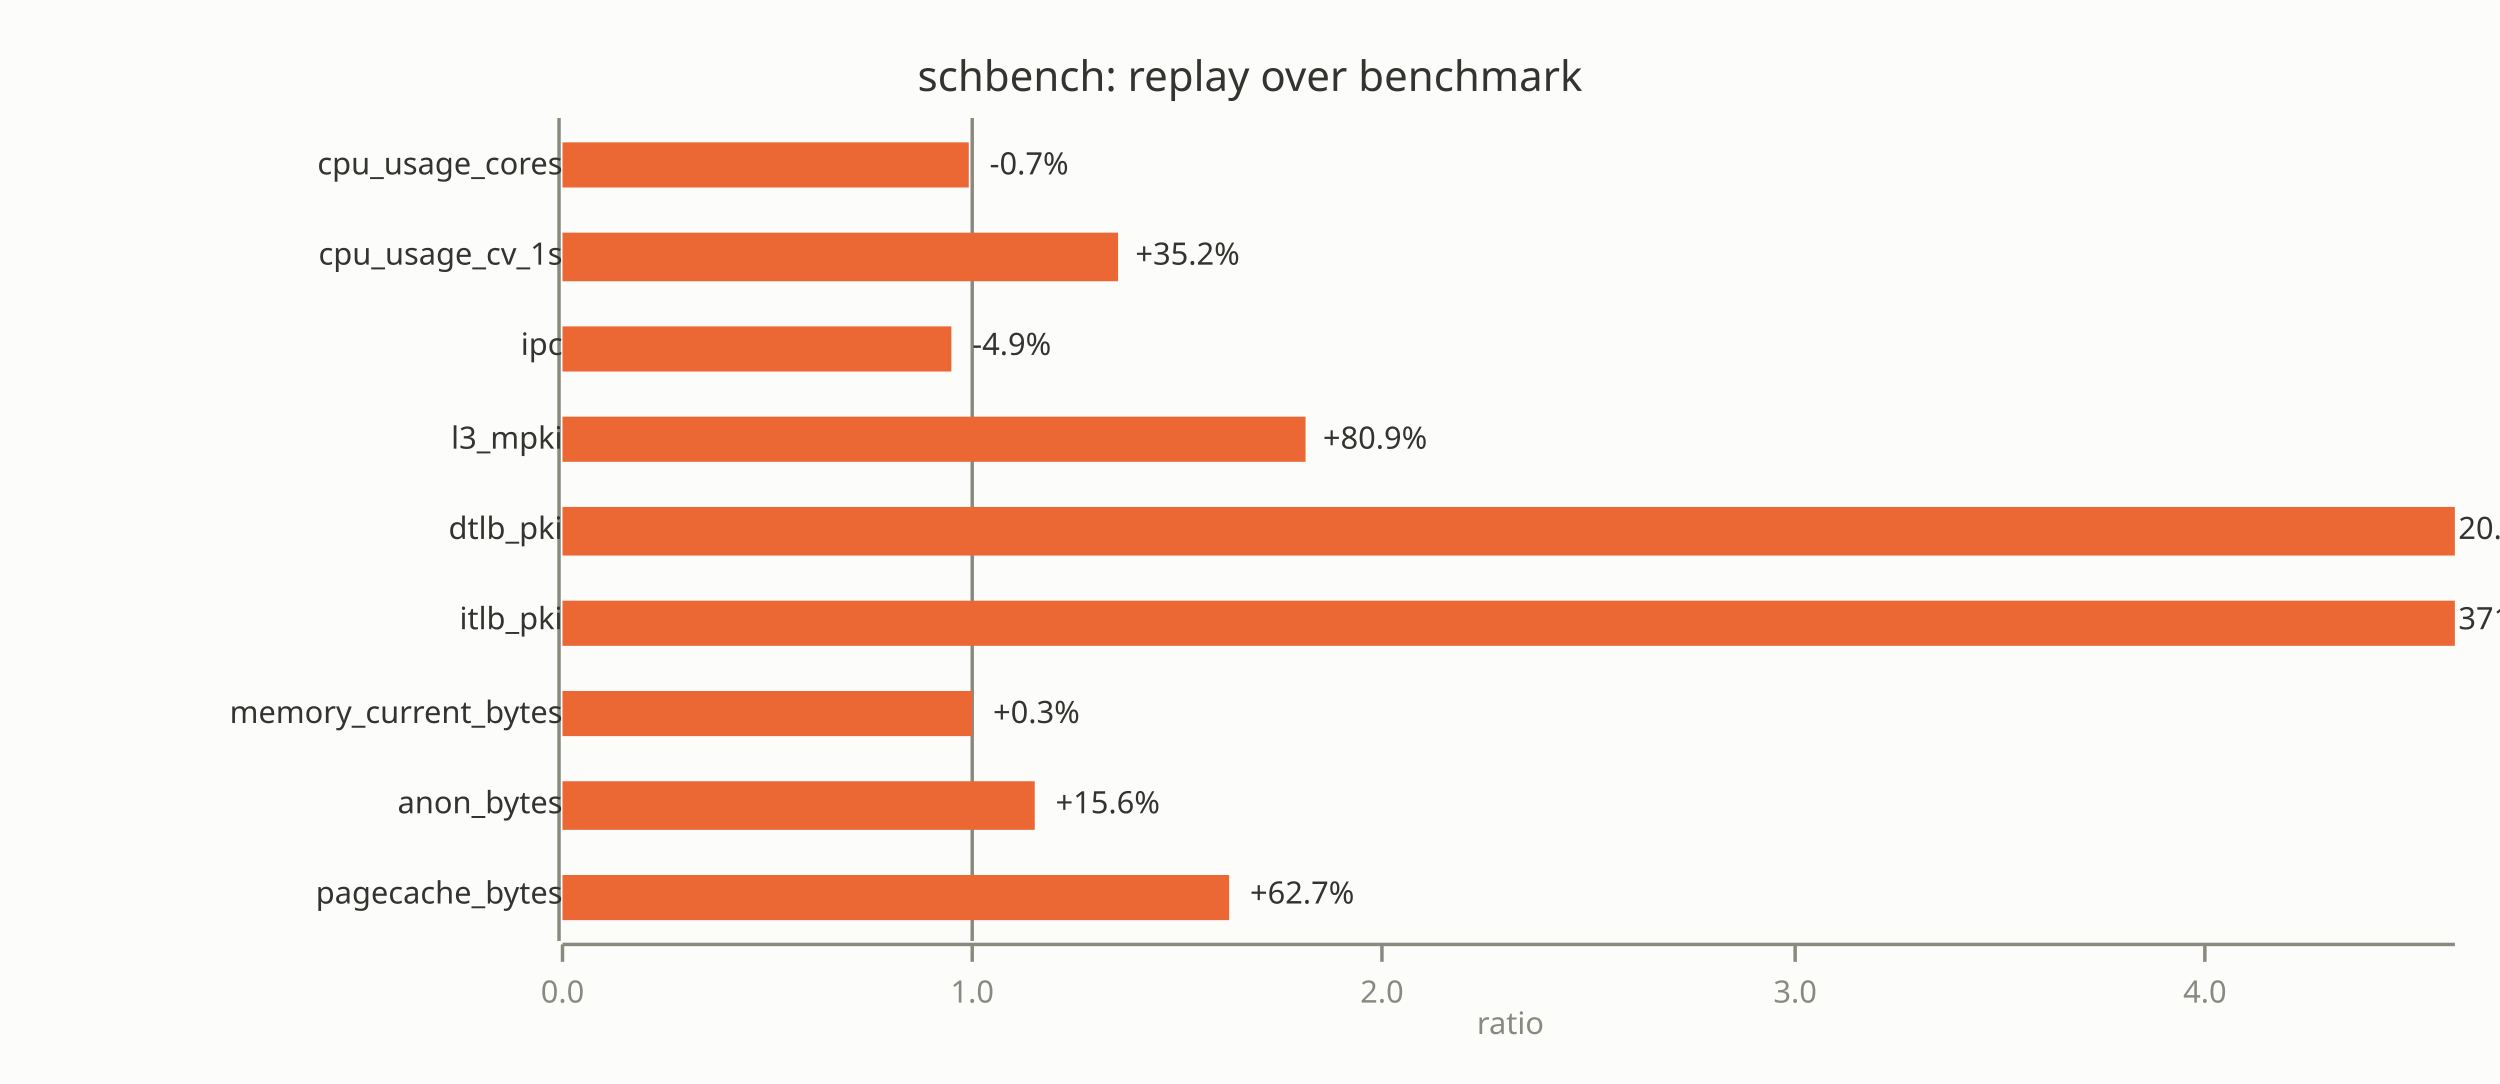
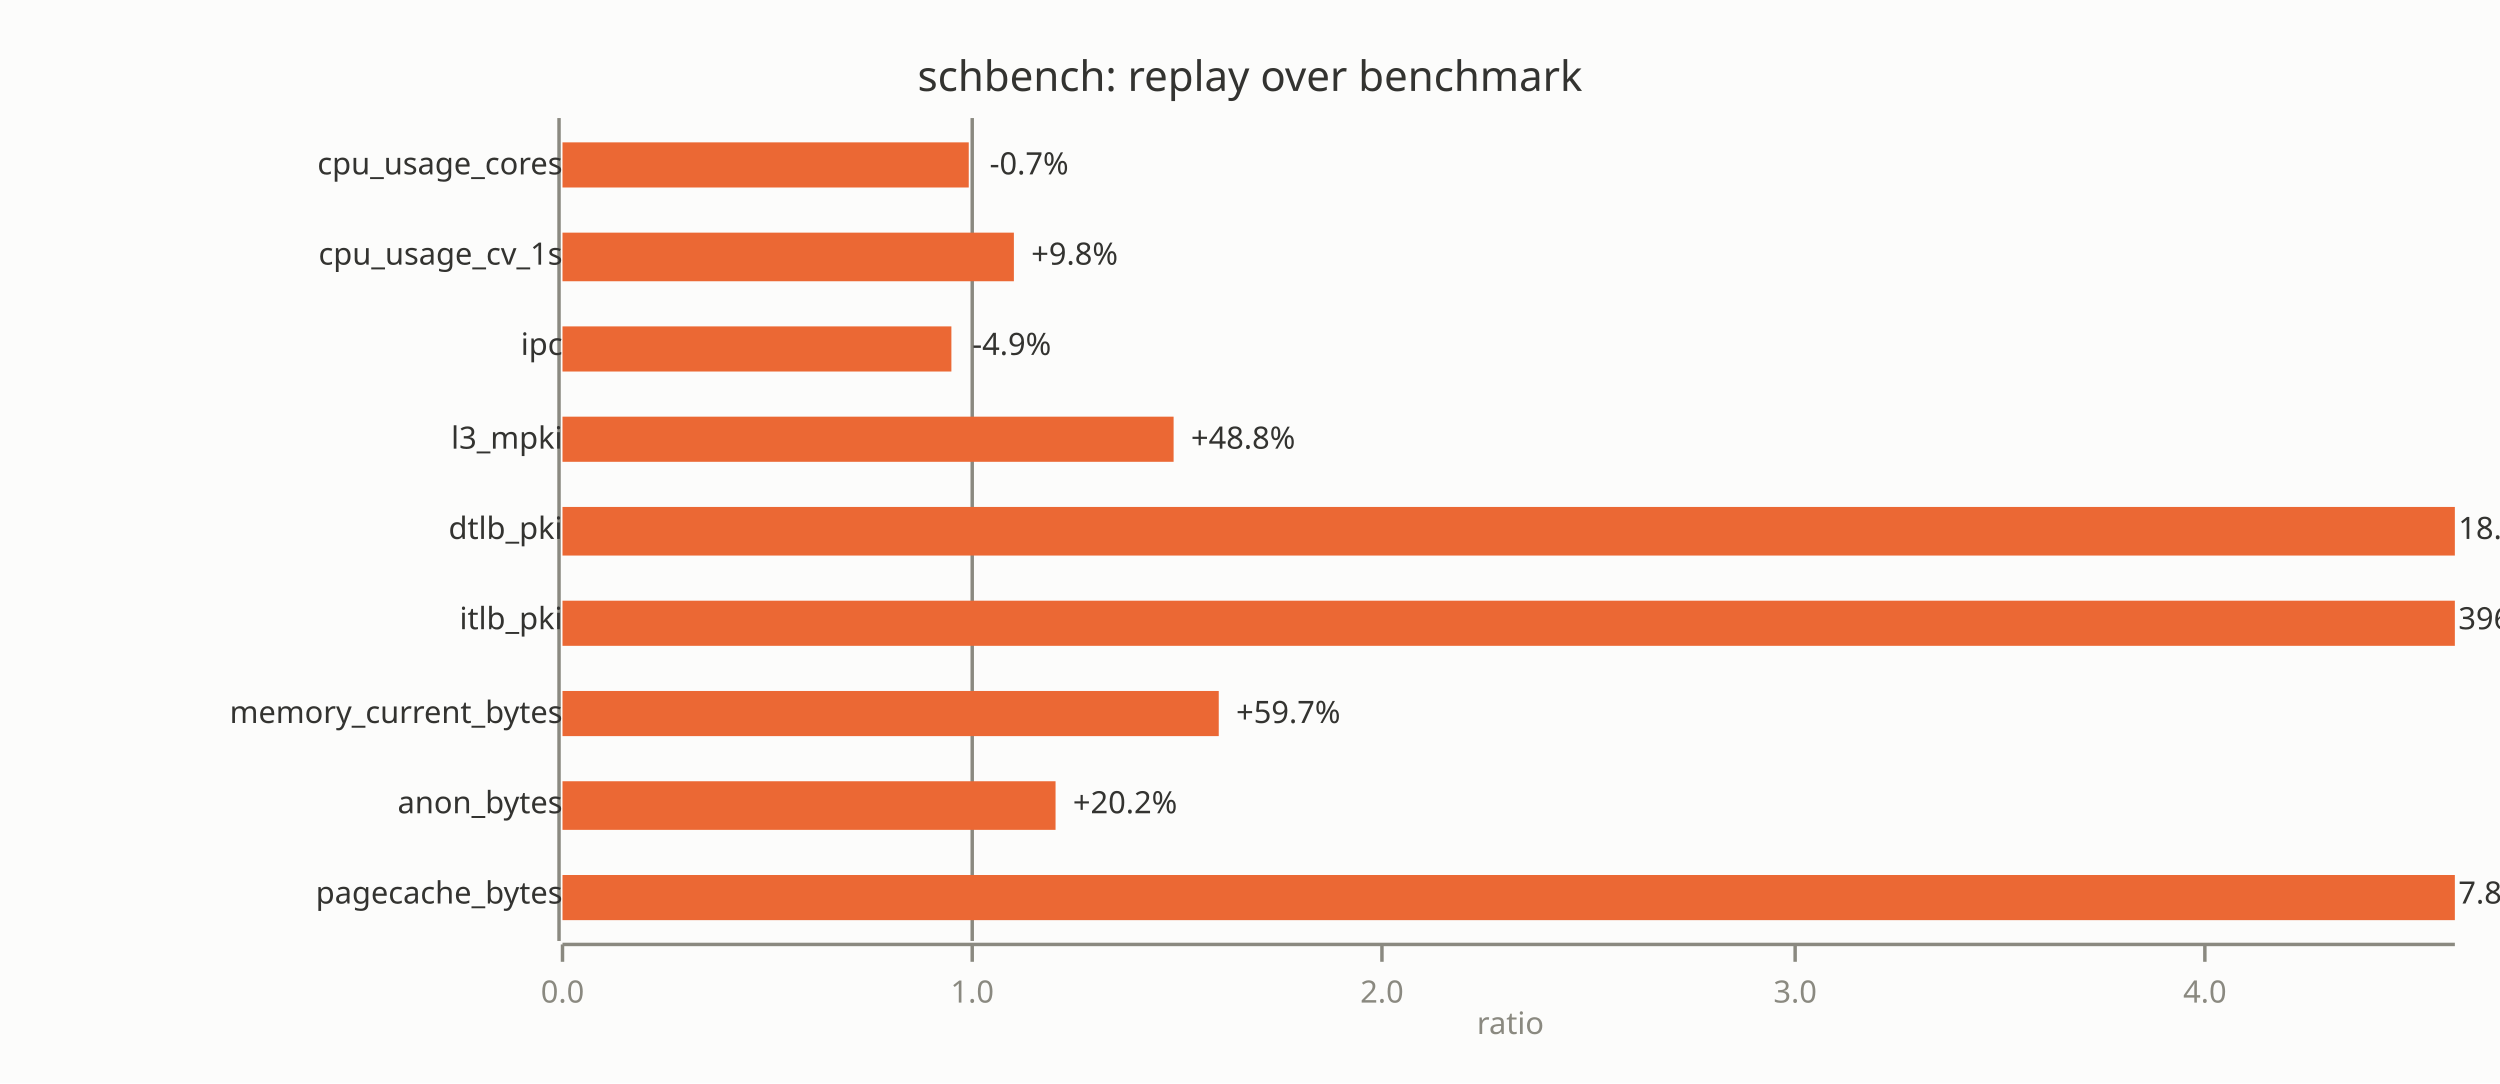
<svg xmlns="http://www.w3.org/2000/svg" width="720" height="312" viewBox="0 0 720 312">
  <rect x="0" y="0" width="720" height="312" opacity="1" fill="#FCFCFB" stroke="none" />
  <text x="360" y="17" dy="0.76em" text-anchor="middle" font-family="sans-serif" font-size="12.097" opacity="1" fill="#333330">
schbench: replay over benchmark
</text>
  <text x="435" y="300" dy="-0.5ex" text-anchor="middle" font-family="sans-serif" font-size="8.871" opacity="1" fill="#8A8980">
ratio
</text>
  <polyline fill="none" opacity="1" stroke="#8A8980" stroke-width="1" points="161,34 161,271 " />
  <polyline fill="none" opacity="1" stroke="#8A8980" stroke-width="1" points="162,272 707,272 " />
  <text x="162" y="282" dy="0.76em" text-anchor="middle" font-family="sans-serif" font-size="8.871" opacity="1" fill="#8A8980">
0.0
</text>
  <polyline fill="none" opacity="1" stroke="#8A8980" stroke-width="1" points="162,272 162,277 " />
  <text x="280" y="282" dy="0.76em" text-anchor="middle" font-family="sans-serif" font-size="8.871" opacity="1" fill="#8A8980">
1.0
</text>
  <polyline fill="none" opacity="1" stroke="#8A8980" stroke-width="1" points="280,272 280,277 " />
  <text x="398" y="282" dy="0.76em" text-anchor="middle" font-family="sans-serif" font-size="8.871" opacity="1" fill="#8A8980">
2.0
</text>
  <polyline fill="none" opacity="1" stroke="#8A8980" stroke-width="1" points="398,272 398,277 " />
  <text x="517" y="282" dy="0.76em" text-anchor="middle" font-family="sans-serif" font-size="8.871" opacity="1" fill="#8A8980">
3.0
</text>
  <polyline fill="none" opacity="1" stroke="#8A8980" stroke-width="1" points="517,272 517,277 " />
  <text x="635" y="282" dy="0.76em" text-anchor="middle" font-family="sans-serif" font-size="8.871" opacity="1" fill="#8A8980">
4.0
</text>
  <polyline fill="none" opacity="1" stroke="#8A8980" stroke-width="1" points="635,272 635,277 " />
  <polyline fill="none" opacity="1" stroke="#8A8980" stroke-width="1" points="280,271 280,34 " />
  <rect x="162" y="41" width="117" height="13" opacity="1" fill="#EB6834" stroke="none" />
  <text x="162" y="48" dy="0.5ex" text-anchor="end" font-family="sans-serif" font-size="8.871" opacity="1" fill="#333330">
cpu_usage_cores
</text>
  <text x="285" y="48" dy="0.5ex" text-anchor="start" font-family="sans-serif" font-size="8.871" opacity="1" fill="#333330">
-0.7%
</text>
-   <rect x="162" y="67" width="160" height="14" opacity="1" fill="#EB6834" stroke="none" />
+   <rect x="162" y="67" width="130" height="14" opacity="1" fill="#EB6834" stroke="none" />
  <text x="162" y="74" dy="0.5ex" text-anchor="end" font-family="sans-serif" font-size="8.871" opacity="1" fill="#333330">
cpu_usage_cv_1s
</text>
-   <text x="327" y="74" dy="0.5ex" text-anchor="start" font-family="sans-serif" font-size="8.871" opacity="1" fill="#333330">
- +35.2%
+   <text x="297" y="74" dy="0.5ex" text-anchor="start" font-family="sans-serif" font-size="8.871" opacity="1" fill="#333330">
+ +9.8%
</text>
  <rect x="162" y="94" width="112" height="13" opacity="1" fill="#EB6834" stroke="none" />
  <text x="162" y="100" dy="0.5ex" text-anchor="end" font-family="sans-serif" font-size="8.871" opacity="1" fill="#333330">
ipc
</text>
  <text x="280" y="100" dy="0.5ex" text-anchor="start" font-family="sans-serif" font-size="8.871" opacity="1" fill="#333330">
-4.9%
</text>
-   <rect x="162" y="120" width="214" height="13" opacity="1" fill="#EB6834" stroke="none" />
+   <rect x="162" y="120" width="176" height="13" opacity="1" fill="#EB6834" stroke="none" />
  <text x="162" y="127" dy="0.5ex" text-anchor="end" font-family="sans-serif" font-size="8.871" opacity="1" fill="#333330">
l3_mpki
</text>
-   <text x="381" y="127" dy="0.5ex" text-anchor="start" font-family="sans-serif" font-size="8.871" opacity="1" fill="#333330">
- +80.9%
+   <text x="343" y="127" dy="0.5ex" text-anchor="start" font-family="sans-serif" font-size="8.871" opacity="1" fill="#333330">
+ +48.8%
</text>
  <rect x="162" y="146" width="545" height="14" opacity="1" fill="#EB6834" stroke="none" />
  <text x="162" y="153" dy="0.5ex" text-anchor="end" font-family="sans-serif" font-size="8.871" opacity="1" fill="#333330">
dtlb_pki
</text>
  <text x="708" y="153" dy="0.5ex" text-anchor="start" font-family="sans-serif" font-size="8.871" opacity="1" fill="#333330">
- 20.29x
+ 18.88x
</text>
  <rect x="162" y="173" width="545" height="13" opacity="1" fill="#EB6834" stroke="none" />
  <text x="162" y="179" dy="0.5ex" text-anchor="end" font-family="sans-serif" font-size="8.871" opacity="1" fill="#333330">
itlb_pki
</text>
  <text x="708" y="179" dy="0.5ex" text-anchor="start" font-family="sans-serif" font-size="8.871" opacity="1" fill="#333330">
- 371.48x
+ 396.82x
</text>
-   <rect x="162" y="199" width="118" height="13" opacity="1" fill="#EB6834" stroke="none" />
+   <rect x="162" y="199" width="189" height="13" opacity="1" fill="#EB6834" stroke="none" />
  <text x="162" y="206" dy="0.5ex" text-anchor="end" font-family="sans-serif" font-size="8.871" opacity="1" fill="#333330">
memory_current_bytes
</text>
-   <text x="286" y="206" dy="0.5ex" text-anchor="start" font-family="sans-serif" font-size="8.871" opacity="1" fill="#333330">
- +0.3%
+   <text x="356" y="206" dy="0.5ex" text-anchor="start" font-family="sans-serif" font-size="8.871" opacity="1" fill="#333330">
+ +59.7%
</text>
-   <rect x="162" y="225" width="136" height="14" opacity="1" fill="#EB6834" stroke="none" />
+   <rect x="162" y="225" width="142" height="14" opacity="1" fill="#EB6834" stroke="none" />
  <text x="162" y="232" dy="0.5ex" text-anchor="end" font-family="sans-serif" font-size="8.871" opacity="1" fill="#333330">
anon_bytes
</text>
-   <text x="304" y="232" dy="0.5ex" text-anchor="start" font-family="sans-serif" font-size="8.871" opacity="1" fill="#333330">
- +15.6%
+   <text x="309" y="232" dy="0.5ex" text-anchor="start" font-family="sans-serif" font-size="8.871" opacity="1" fill="#333330">
+ +20.2%
</text>
-   <rect x="162" y="252" width="192" height="13" opacity="1" fill="#EB6834" stroke="none" />
+   <rect x="162" y="252" width="545" height="13" opacity="1" fill="#EB6834" stroke="none" />
  <text x="162" y="258" dy="0.5ex" text-anchor="end" font-family="sans-serif" font-size="8.871" opacity="1" fill="#333330">
pagecache_bytes
</text>
-   <text x="360" y="258" dy="0.5ex" text-anchor="start" font-family="sans-serif" font-size="8.871" opacity="1" fill="#333330">
- +62.7%
+   <text x="708" y="258" dy="0.5ex" text-anchor="start" font-family="sans-serif" font-size="8.871" opacity="1" fill="#333330">
+ 7.83x
</text>
</svg>
